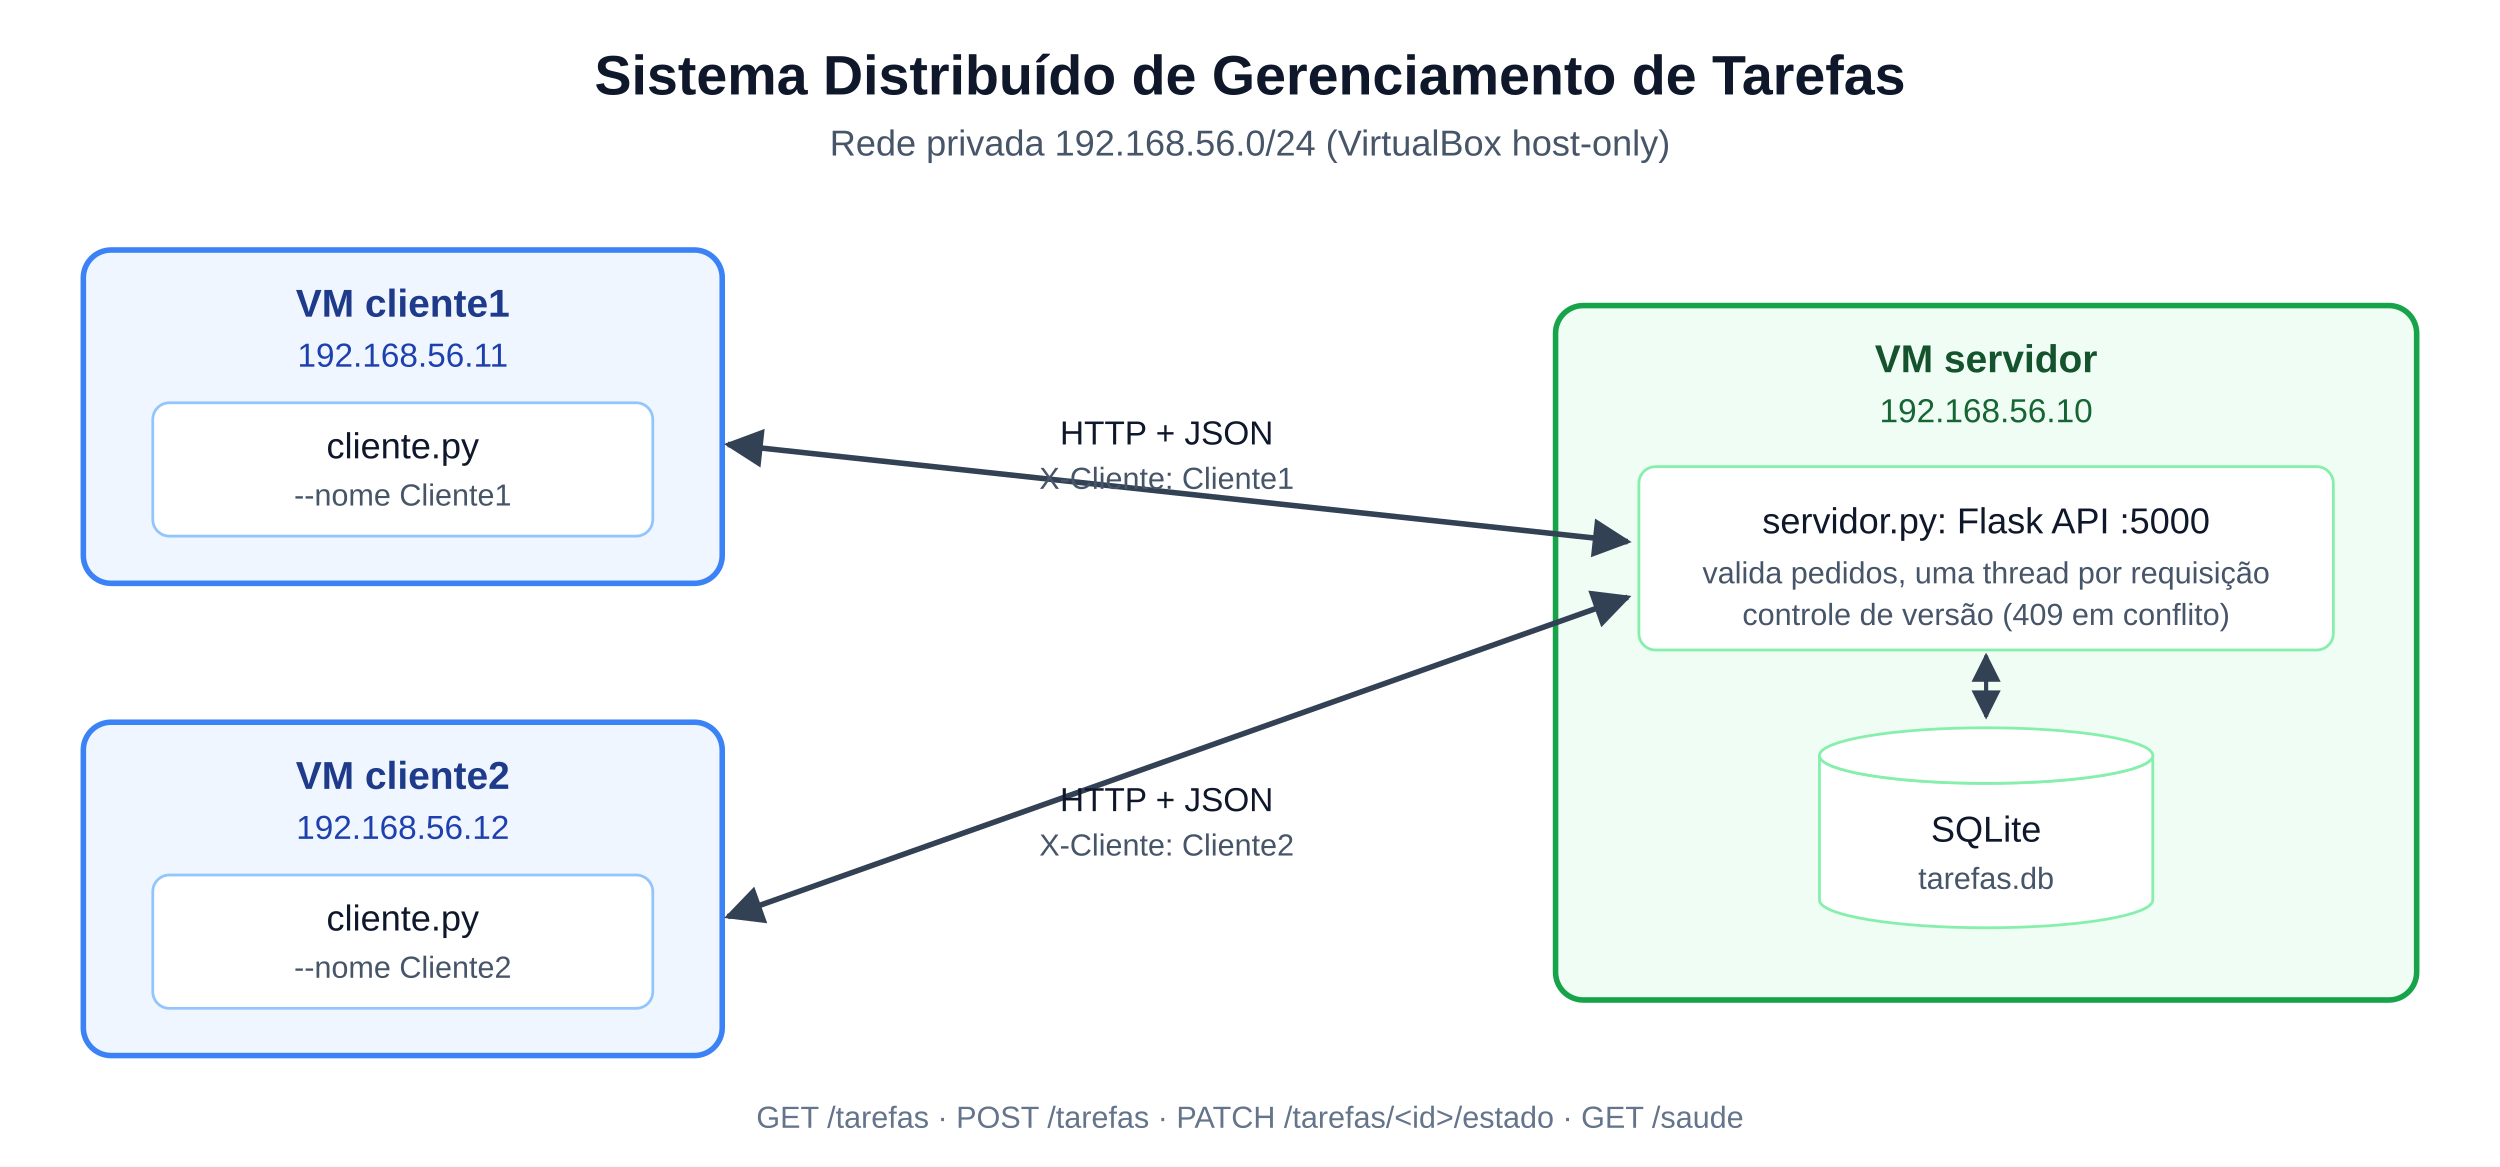
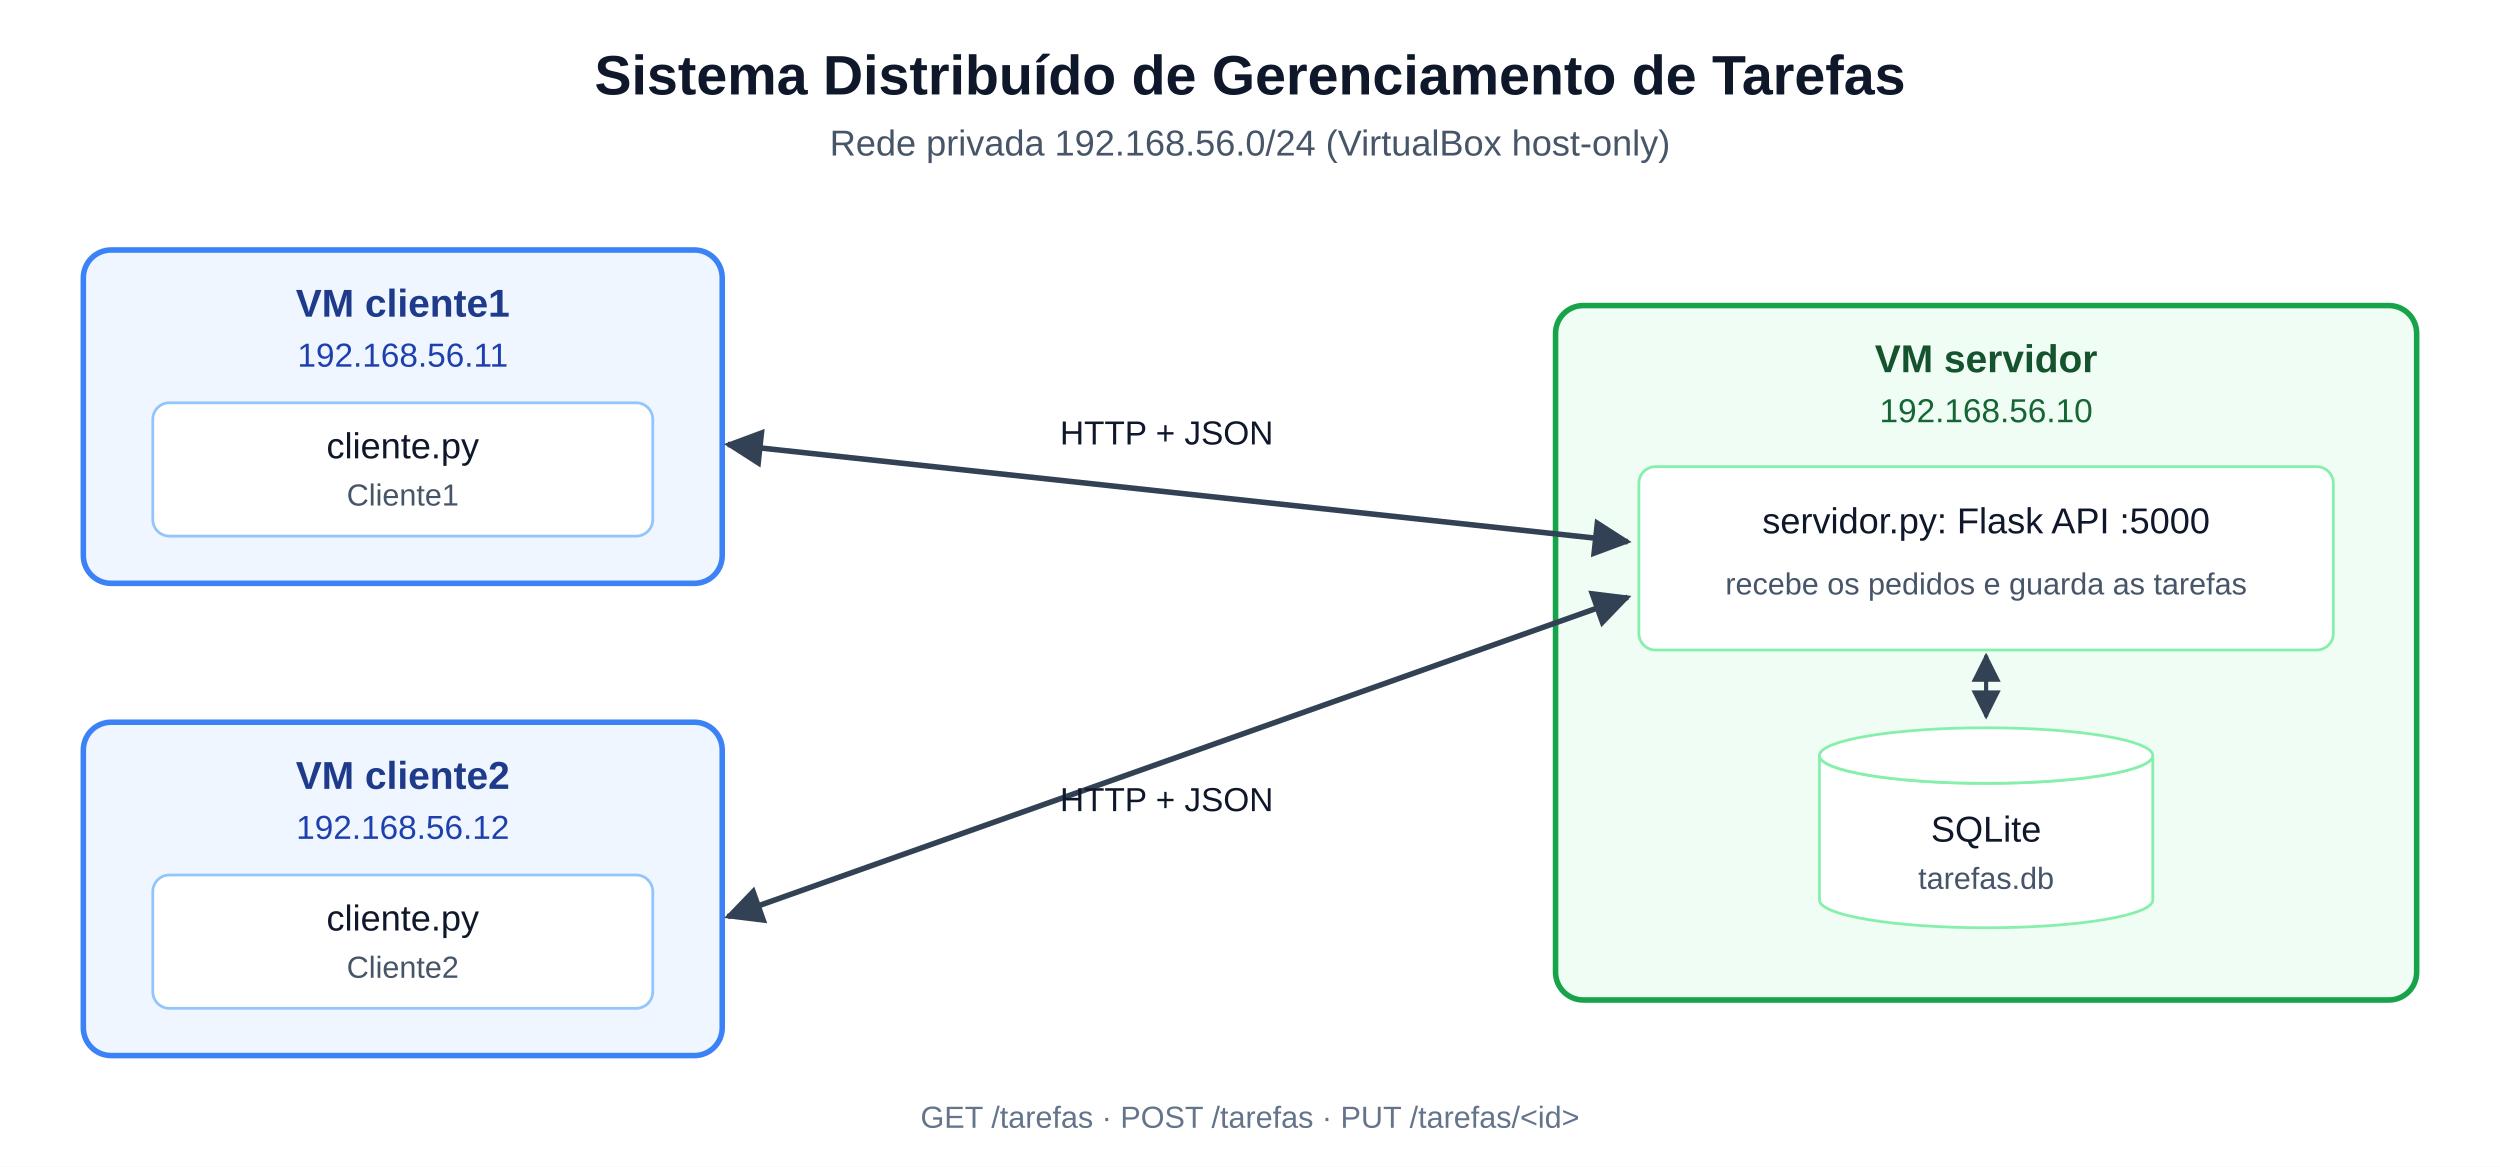
<svg xmlns="http://www.w3.org/2000/svg" viewBox="0 0 900 420" font-family="Segoe UI, Arial, sans-serif">
  <defs>
    <marker id="seta" viewBox="0 0 10 10" refX="9" refY="5" markerWidth="7" markerHeight="7" orient="auto-start-reverse">
      <path d="M0,0 L10,5 L0,10 z" fill="#334155" />
    </marker>
  </defs>
  <rect width="900" height="420" fill="#ffffff" />
  <text x="450" y="34" text-anchor="middle" font-size="20" font-weight="600" fill="#0f172a">Sistema Distribuído de Gerenciamento de Tarefas</text>
  <text x="450" y="56" text-anchor="middle" font-size="13" fill="#475569">Rede privada 192.168.56.0/24 (VirtualBox host-only)</text>
  <g>
    <rect x="30" y="90" width="230" height="120" rx="10" fill="#eff6ff" stroke="#3b82f6" stroke-width="2" />
    <text x="145" y="114" text-anchor="middle" font-size="14" font-weight="600" fill="#1e3a8a">VM cliente1</text>
    <text x="145" y="132" text-anchor="middle" font-size="12" fill="#1e40af">192.168.56.11</text>
    <rect x="55" y="145" width="180" height="48" rx="6" fill="#ffffff" stroke="#93c5fd" />
    <text x="145" y="165" text-anchor="middle" font-size="13" fill="#0f172a">cliente.py</text>
-     <text x="145" y="182" text-anchor="middle" font-size="11" fill="#475569">--nome Cliente1</text>
+     <text x="145" y="182" text-anchor="middle" font-size="11" fill="#475569">Cliente1</text>
  </g>
  <g>
    <rect x="30" y="260" width="230" height="120" rx="10" fill="#eff6ff" stroke="#3b82f6" stroke-width="2" />
    <text x="145" y="284" text-anchor="middle" font-size="14" font-weight="600" fill="#1e3a8a">VM cliente2</text>
    <text x="145" y="302" text-anchor="middle" font-size="12" fill="#1e40af">192.168.56.12</text>
    <rect x="55" y="315" width="180" height="48" rx="6" fill="#ffffff" stroke="#93c5fd" />
    <text x="145" y="335" text-anchor="middle" font-size="13" fill="#0f172a">cliente.py</text>
-     <text x="145" y="352" text-anchor="middle" font-size="11" fill="#475569">--nome Cliente2</text>
+     <text x="145" y="352" text-anchor="middle" font-size="11" fill="#475569">Cliente2</text>
  </g>
  <g>
    <rect x="560" y="110" width="310" height="250" rx="10" fill="#f0fdf4" stroke="#16a34a" stroke-width="2" />
    <text x="715" y="134" text-anchor="middle" font-size="14" font-weight="600" fill="#14532d">VM servidor</text>
    <text x="715" y="152" text-anchor="middle" font-size="12" fill="#166534">192.168.56.10</text>
    <rect x="590" y="168" width="250" height="66" rx="6" fill="#ffffff" stroke="#86efac" />
    <text x="715" y="192" text-anchor="middle" font-size="13" fill="#0f172a">servidor.py: Flask API :5000</text>
-     <text x="715" y="210" text-anchor="middle" font-size="11" fill="#475569">valida pedidos, uma thread por requisição</text>
-     <text x="715" y="225" text-anchor="middle" font-size="11" fill="#475569">controle de versão (409 em conflito)</text>
+     <text x="715" y="214" text-anchor="middle" font-size="11" fill="#475569">recebe os pedidos e guarda as tarefas</text>
    <path d="M655,272 a60,10 0 0,0 120,0 v52 a60,10 0 0,1 -120,0 z" fill="#ffffff" stroke="#86efac" />
    <ellipse cx="715" cy="272" rx="60" ry="10" fill="#ffffff" stroke="#86efac" />
    <text x="715" y="303" text-anchor="middle" font-size="13" fill="#0f172a">SQLite</text>
    <text x="715" y="320" text-anchor="middle" font-size="11" fill="#475569">tarefas.db</text>
    <line x1="715" y1="236" x2="715" y2="258" stroke="#334155" stroke-width="1.5" marker-start="url(#seta)" marker-end="url(#seta)" />
  </g>
  <line x1="262" y1="160" x2="586" y2="195" stroke="#334155" stroke-width="2" marker-start="url(#seta)" marker-end="url(#seta)" />
  <line x1="262" y1="330" x2="586" y2="215" stroke="#334155" stroke-width="2" marker-start="url(#seta)" marker-end="url(#seta)" />
  <text x="420" y="160" text-anchor="middle" font-size="12" fill="#0f172a">HTTP + JSON</text>
-   <text x="420" y="176" text-anchor="middle" font-size="11" fill="#475569">X-Cliente: Cliente1</text>
  <text x="420" y="292" text-anchor="middle" font-size="12" fill="#0f172a">HTTP + JSON</text>
-   <text x="420" y="308" text-anchor="middle" font-size="11" fill="#475569">X-Cliente: Cliente2</text>
-   <text x="450" y="406" text-anchor="middle" font-size="11" fill="#64748b">GET /tarefas · POST /tarefas · PATCH /tarefas/&lt;id&gt;/estado · GET /saude</text>
+   <text x="450" y="406" text-anchor="middle" font-size="11" fill="#64748b">GET /tarefas · POST /tarefas · PUT /tarefas/&lt;id&gt;</text>
</svg>
